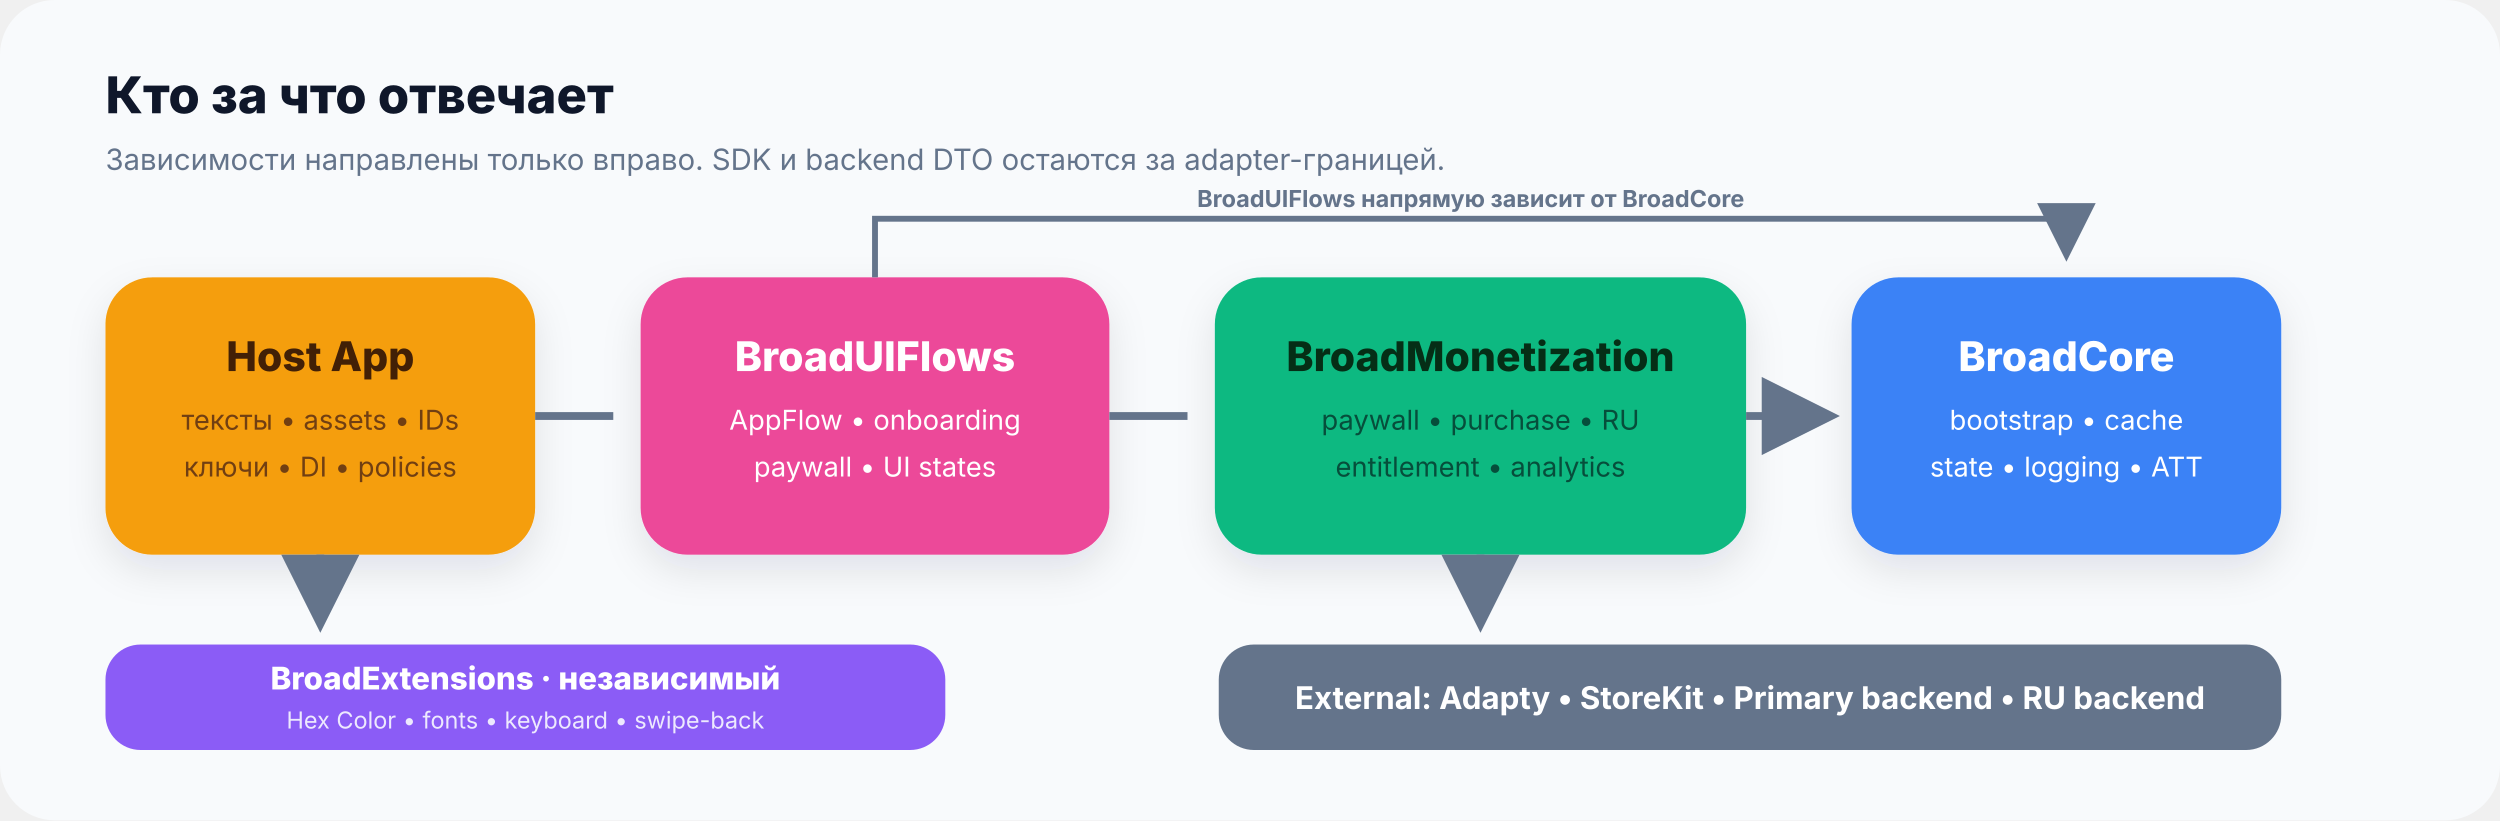
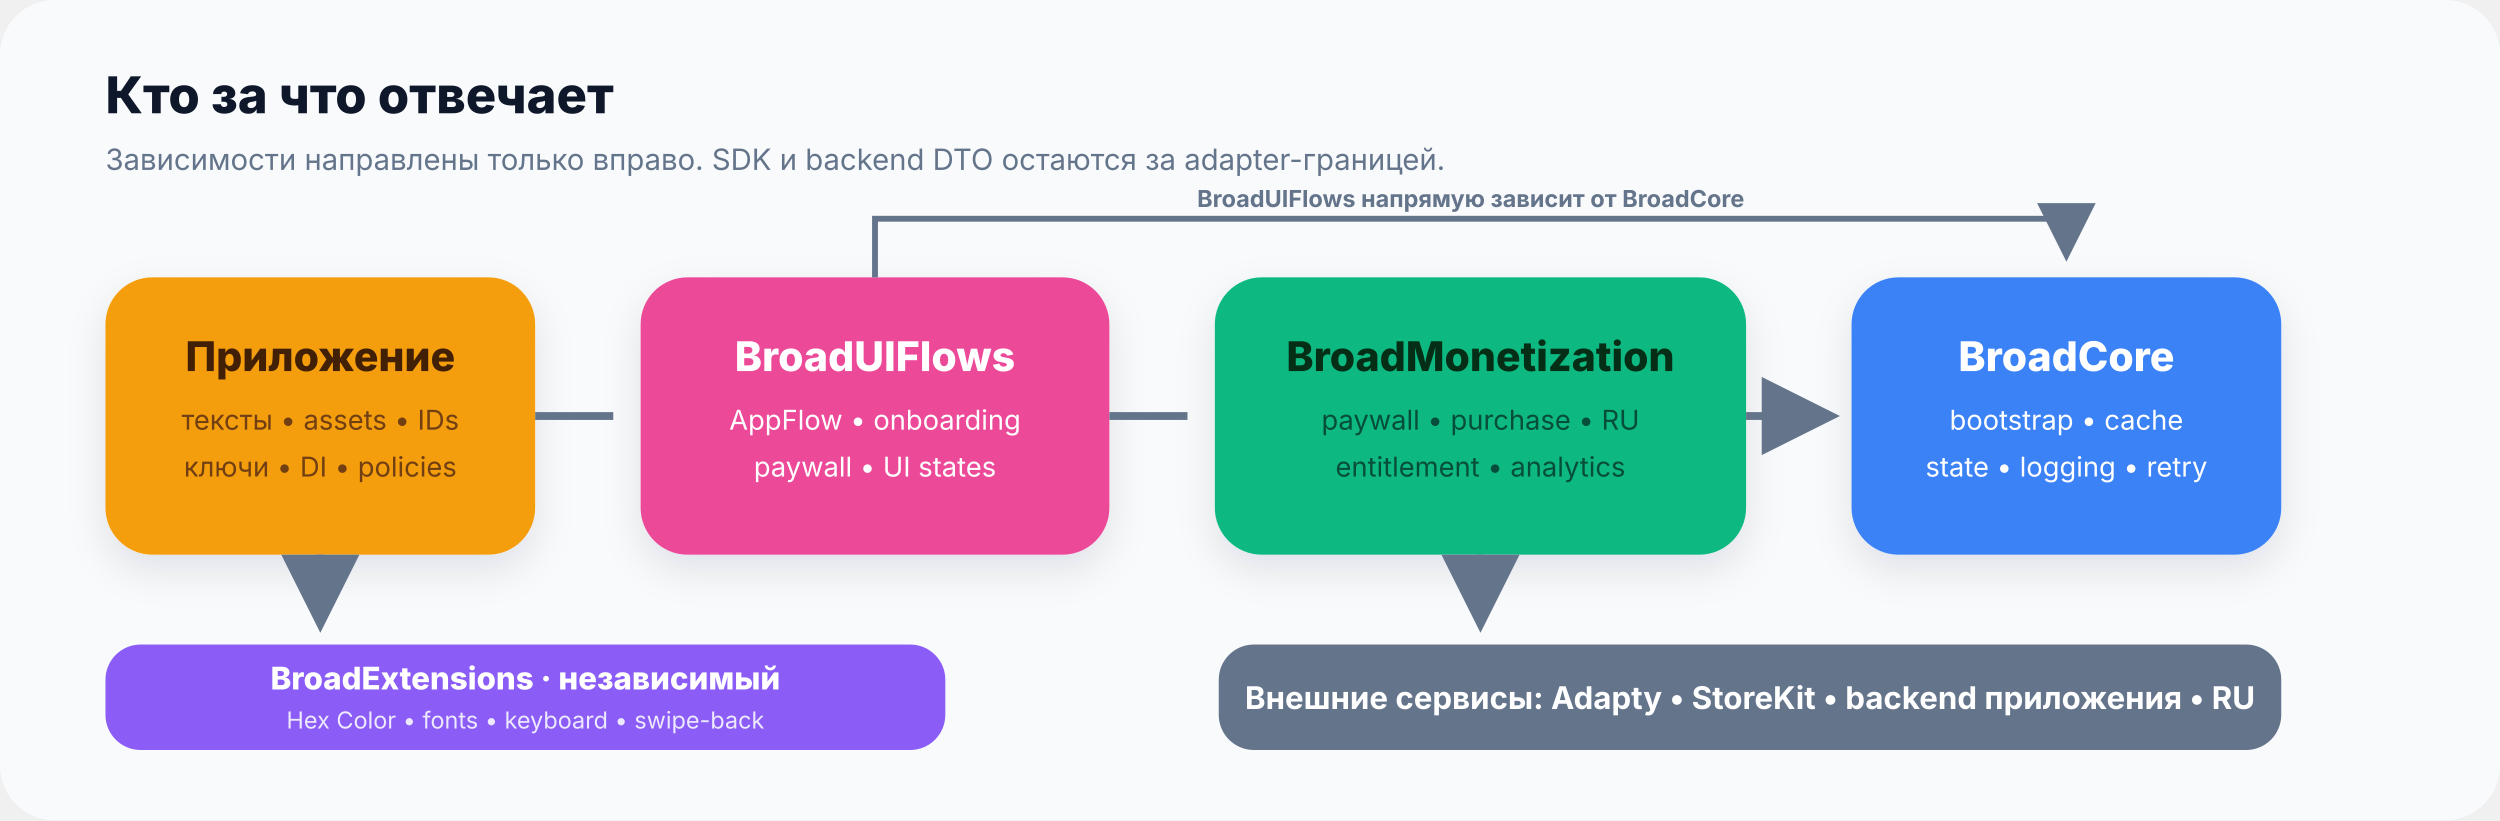
<svg xmlns="http://www.w3.org/2000/svg" width="1280" height="420" viewBox="0 0 1280 420" role="img" aria-labelledby="title description">
  <defs>
    <marker id="arrow" markerWidth="10" markerHeight="10" refX="8" refY="5" orient="auto">
      <path d="M0 0L10 5L0 10Z" fill="#64748B" />
    </marker>
    <filter id="shadow" x="-20%" y="-25%" width="140%" height="160%">
      <feDropShadow dx="0" dy="8" stdDeviation="10" flood-color="#0F172A" flood-opacity="0.10" />
    </filter>
  </defs>
  <rect width="1280" height="420" rx="28" fill="#F8FAFC" />
  <text x="54" y="58" fill="#0F172A" font-family="-apple-system,BlinkMacSystemFont,Segoe UI,sans-serif" font-size="26" font-weight="800">Кто за что отвечает</text>
  <text x="54" y="87" fill="#64748B" font-family="-apple-system,BlinkMacSystemFont,Segoe UI,sans-serif" font-size="15">Зависимости направлены только вправо. SDK и backend DTO остаются за adapter-границей.</text>
  <g filter="url(#shadow)">
    <rect x="54" y="142" width="220" height="142" rx="24" fill="#F59E0B" />
    <rect x="328" y="142" width="240" height="142" rx="24" fill="#EC4899" />
    <rect x="622" y="142" width="272" height="142" rx="24" fill="#10B981" />
    <rect x="948" y="142" width="220" height="142" rx="24" fill="#3B82F6" />
  </g>
  <path d="M274 213H314M568 213H608M894 213H934" stroke="#64748B" stroke-width="4" marker-end="url(#arrow)" />
  <path d="M448 142V112H1058V128" fill="none" stroke="#64748B" stroke-width="3" marker-end="url(#arrow)" />
  <text x="753" y="106" text-anchor="middle" fill="#64748B" font-family="-apple-system,BlinkMacSystemFont,Segoe UI,sans-serif" font-size="12" font-weight="700">BroadUIFlows напрямую зависит от BroadCore</text>
-   <text x="164" y="190" text-anchor="middle" fill="#422006" font-family="-apple-system,BlinkMacSystemFont,Segoe UI,sans-serif" font-size="21" font-weight="800">Host App</text>
+   <text x="164" y="190" text-anchor="middle" fill="#422006" font-family="-apple-system,BlinkMacSystemFont,Segoe UI,sans-serif" font-size="21" font-weight="800">Приложение</text>
  <text x="164" y="220" text-anchor="middle" fill="#713F12" font-family="-apple-system,BlinkMacSystemFont,Segoe UI,sans-serif" font-size="14">тексты • assets • IDs</text>
  <text x="164" y="244" text-anchor="middle" fill="#713F12" font-family="-apple-system,BlinkMacSystemFont,Segoe UI,sans-serif" font-size="14">ключи • DI • policies</text>
  <text x="448" y="190" text-anchor="middle" fill="#FFFFFF" font-family="-apple-system,BlinkMacSystemFont,Segoe UI,sans-serif" font-size="21" font-weight="800">BroadUIFlows</text>
  <text x="448" y="220" text-anchor="middle" fill="#FFFFFF" font-family="-apple-system,BlinkMacSystemFont,Segoe UI,sans-serif" font-size="14">AppFlow • onboarding</text>
  <text x="448" y="244" text-anchor="middle" fill="#FFFFFF" font-family="-apple-system,BlinkMacSystemFont,Segoe UI,sans-serif" font-size="14">paywall • UI states</text>
  <text x="758" y="190" text-anchor="middle" fill="#052E16" font-family="-apple-system,BlinkMacSystemFont,Segoe UI,sans-serif" font-size="21" font-weight="800">BroadMonetization</text>
  <text x="758" y="220" text-anchor="middle" fill="#064E3B" font-family="-apple-system,BlinkMacSystemFont,Segoe UI,sans-serif" font-size="14">paywall • purchase • RU</text>
  <text x="758" y="244" text-anchor="middle" fill="#064E3B" font-family="-apple-system,BlinkMacSystemFont,Segoe UI,sans-serif" font-size="14">entitlement • analytics</text>
  <text x="1058" y="190" text-anchor="middle" fill="#FFFFFF" font-family="-apple-system,BlinkMacSystemFont,Segoe UI,sans-serif" font-size="21" font-weight="800">BroadCore</text>
  <text x="1058" y="220" text-anchor="middle" fill="#FFFFFF" font-family="-apple-system,BlinkMacSystemFont,Segoe UI,sans-serif" font-size="14">bootstrap • cache</text>
-   <text x="1058" y="244" text-anchor="middle" fill="#FFFFFF" font-family="-apple-system,BlinkMacSystemFont,Segoe UI,sans-serif" font-size="14">state • logging • ATT</text>
+   <text x="1058" y="244" text-anchor="middle" fill="#FFFFFF" font-family="-apple-system,BlinkMacSystemFont,Segoe UI,sans-serif" font-size="14">state • logging • retry</text>
  <rect x="54" y="330" width="430" height="54" rx="18" fill="#8B5CF6" />
  <text x="269" y="353" text-anchor="middle" fill="#FFFFFF" font-family="-apple-system,BlinkMacSystemFont,Segoe UI,sans-serif" font-size="16" font-weight="800">BroadExtensions · независимый</text>
  <text x="269" y="373" text-anchor="middle" fill="#EDE9FE" font-family="-apple-system,BlinkMacSystemFont,Segoe UI,sans-serif" font-size="12">Hex Color • fonts • keyboard • swipe-back</text>
  <path d="M164 284V316" stroke="#64748B" stroke-width="4" marker-end="url(#arrow)" />
  <rect x="624" y="330" width="544" height="54" rx="18" fill="#64748B" />
-   <text x="896" y="363" text-anchor="middle" fill="#FFFFFF" font-family="-apple-system,BlinkMacSystemFont,Segoe UI,sans-serif" font-size="16" font-weight="700">External: Adapty • StoreKit • Primary backend • RU backend</text>
+   <text x="896" y="363" text-anchor="middle" fill="#FFFFFF" font-family="-apple-system,BlinkMacSystemFont,Segoe UI,sans-serif" font-size="16" font-weight="700">Внешние сервисы: Adapty • StoreKit • backend приложения • RU</text>
  <path d="M758 284V316" stroke="#64748B" stroke-width="4" marker-end="url(#arrow)" />
</svg>
